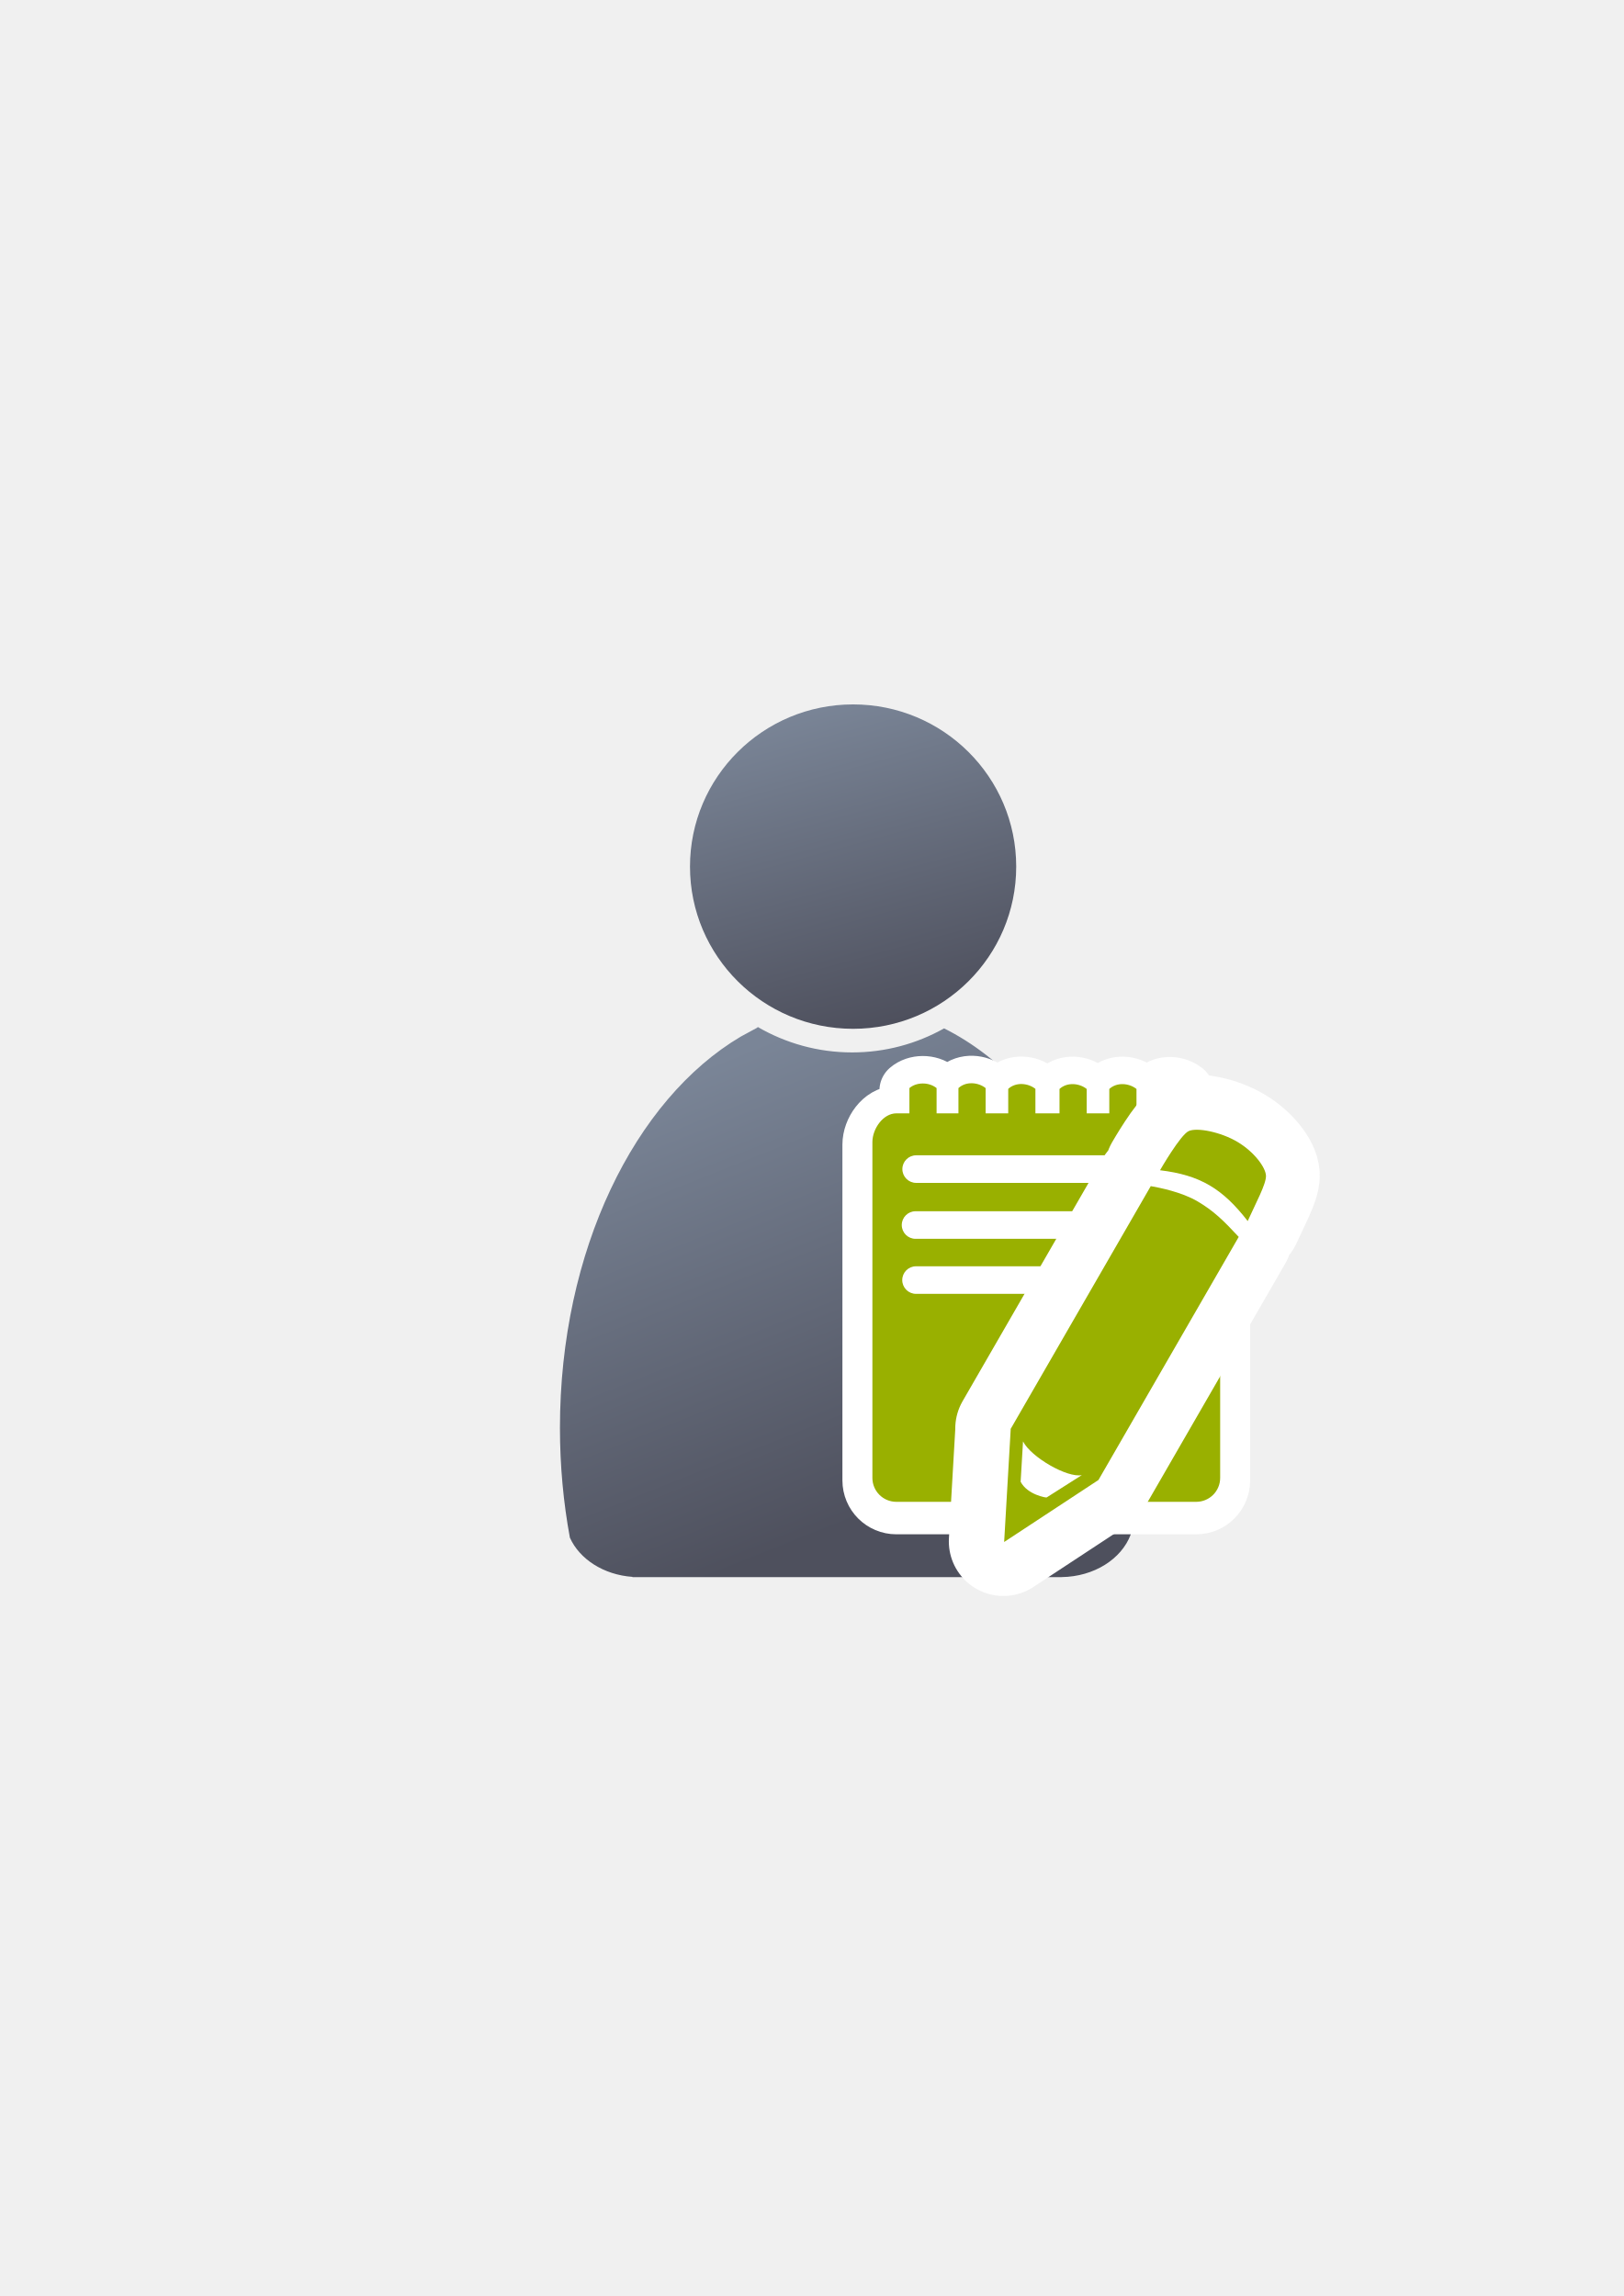
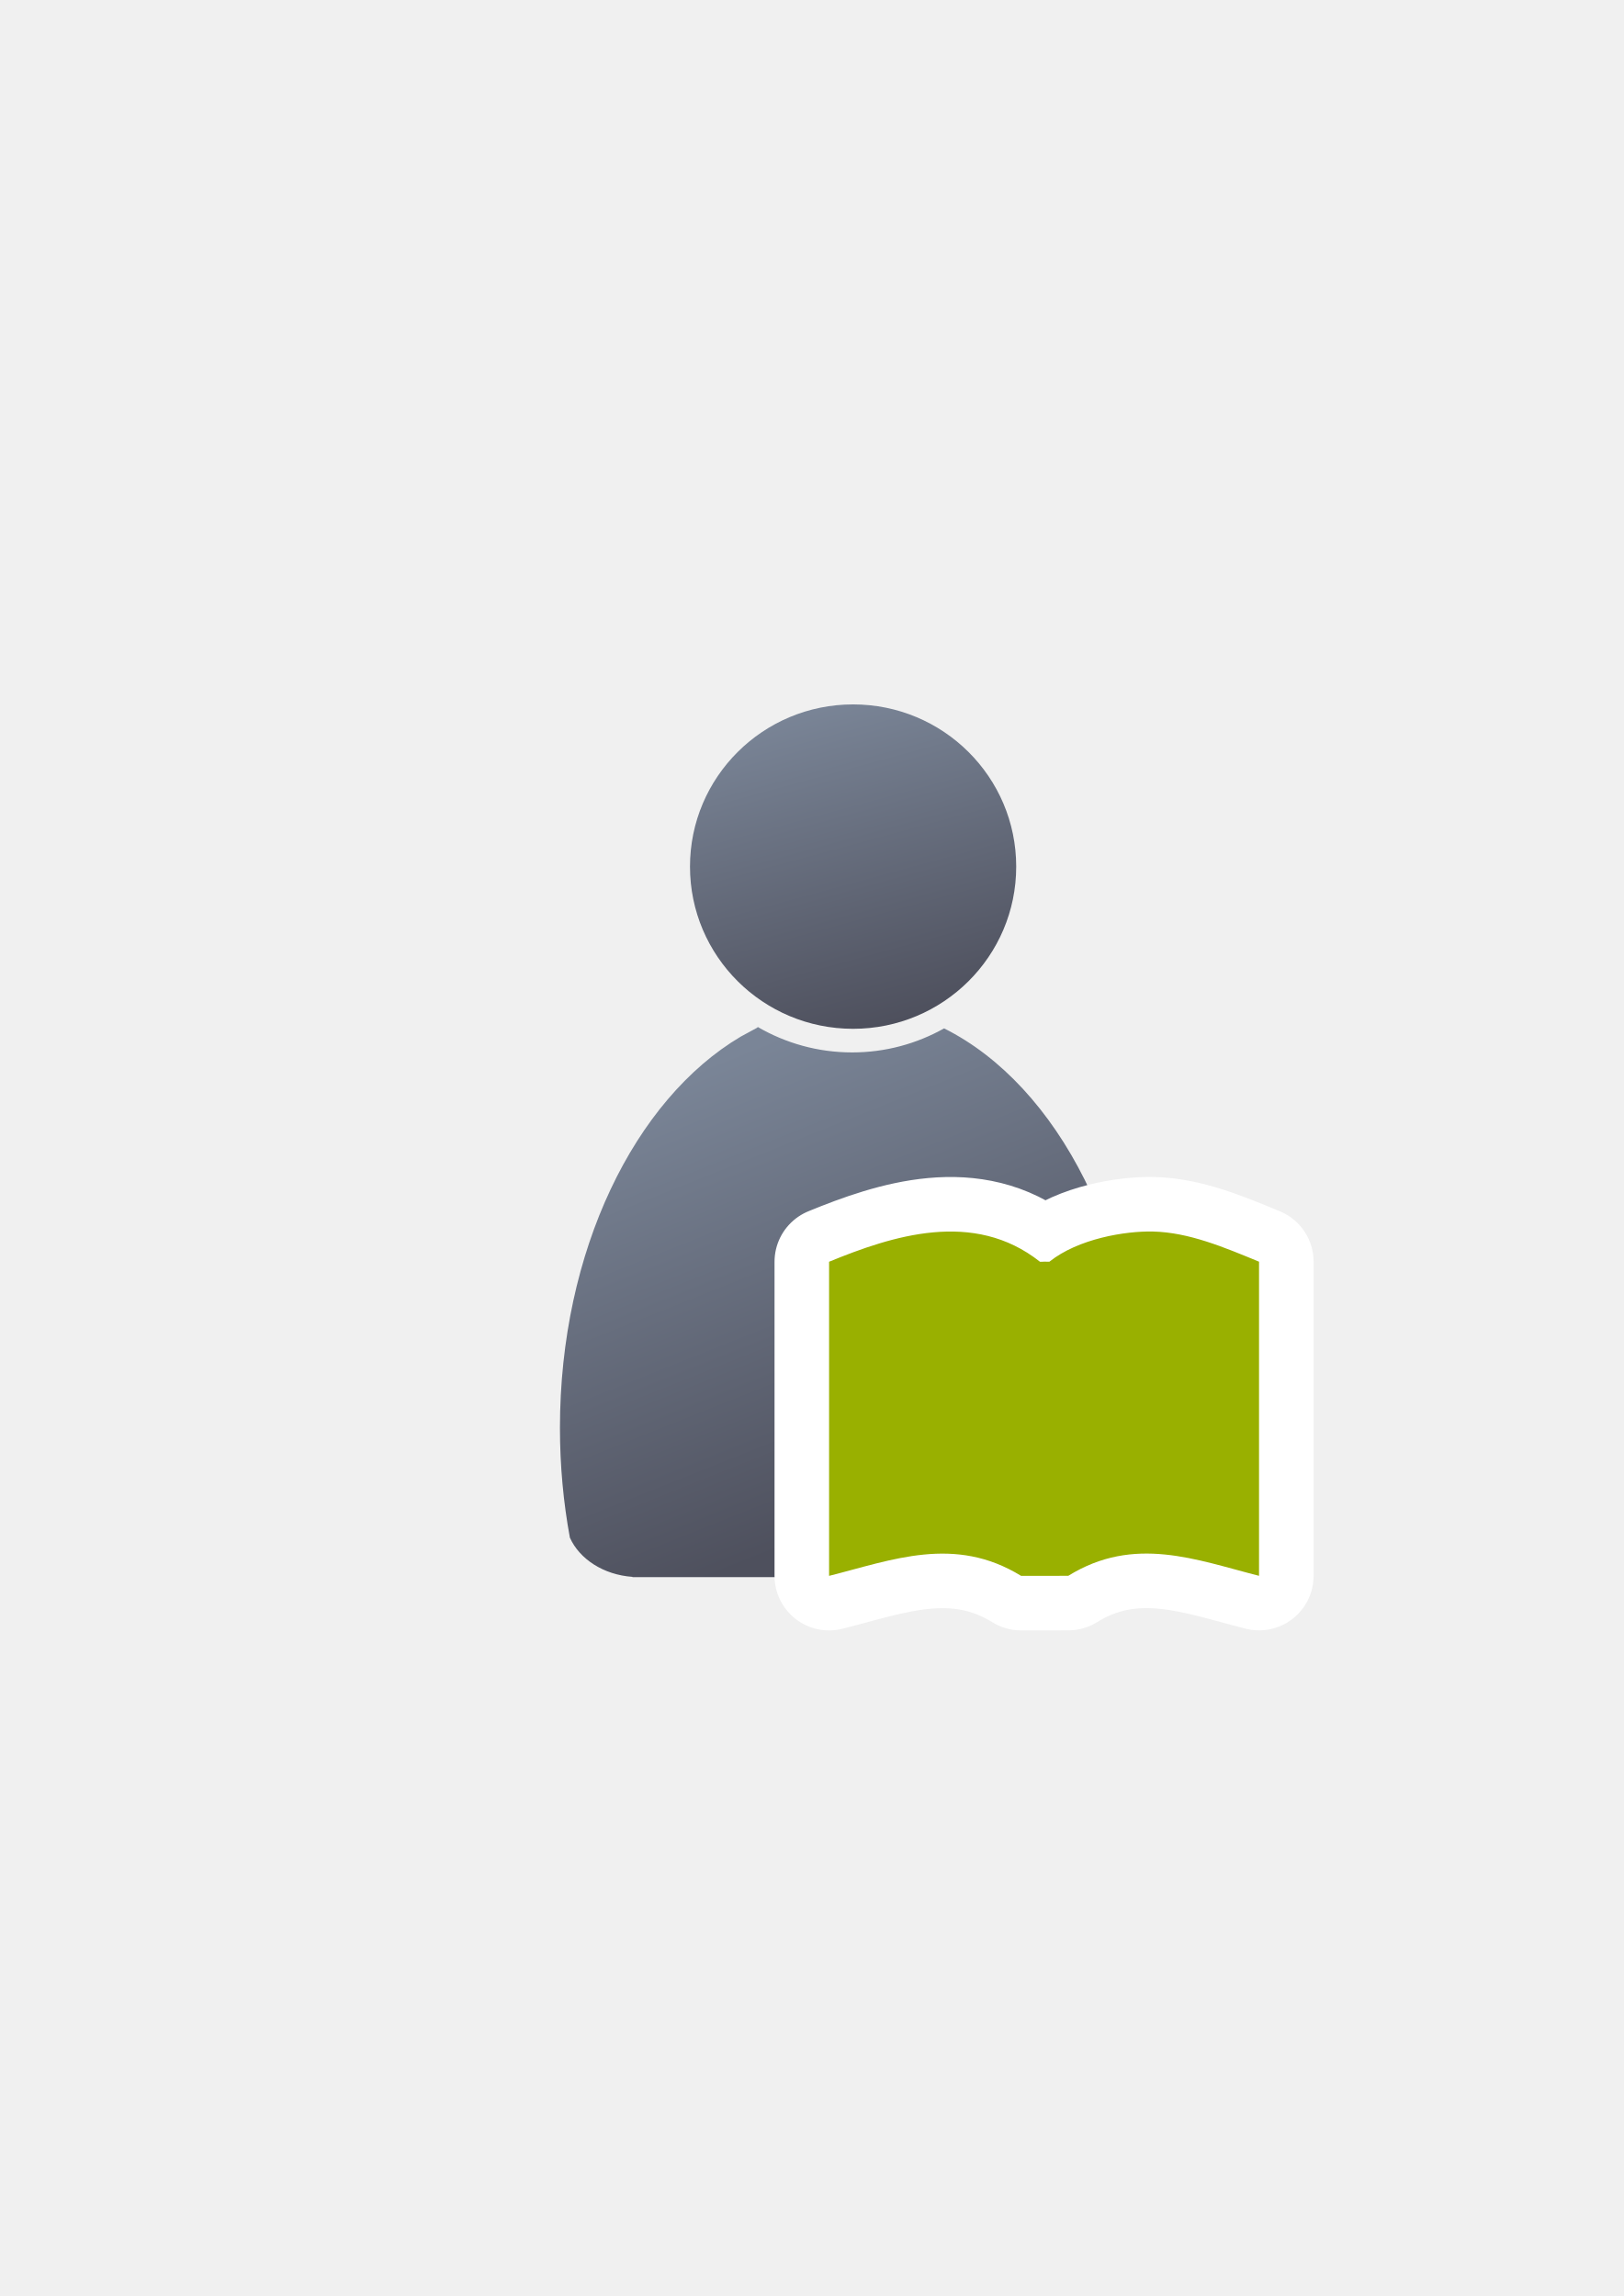
<svg xmlns="http://www.w3.org/2000/svg" xmlns:xlink="http://www.w3.org/1999/xlink" width="210mm" height="297mm" viewBox="0 0 744.094 1052.362" id="svg2" version="1.1">
  <defs id="defs4">
    <linearGradient id="linearGradient2224">
      <stop style="stop-color:#7c7c7c;stop-opacity:1;" offset="0" id="stop4251" />
      <stop style="stop-color:#b8b8b8;stop-opacity:1;" offset="1" id="stop4253" />
    </linearGradient>
    <linearGradient id="linearGradient4254">
      <stop style="stop-color:#7a8597;stop-opacity:1" offset="0" id="stop4256" />
      <stop style="stop-color:#4e505d;stop-opacity:1" offset="1" id="stop4258" />
    </linearGradient>
    <linearGradient id="linearGradient4255">
      <stop id="stop2226" offset="0" style="stop-color:#7c7c7c;stop-opacity:1;" />
      <stop id="stop2228" offset="1" style="stop-color:#b8b8b8;stop-opacity:1;" />
    </linearGradient>
    <linearGradient id="linearGradient15218">
      <stop id="stop15220" offset="0" style="stop-color:#eeeeef;stop-opacity:1;" />
      <stop id="stop2736" offset="0.599" style="stop-color:#d3d7cf;stop-opacity:1;" />
      <stop id="stop2738" offset="0.828" style="stop-color:#ffffff;stop-opacity:1;" />
      <stop id="stop15222" offset="1" style="stop-color:#d3d7cf;stop-opacity:1;" />
    </linearGradient>
    <pattern y="0" x="0" height="6" width="6" patternUnits="userSpaceOnUse" id="EMFhbasepattern" />
    <pattern y="0" x="0" height="6" width="6" patternUnits="userSpaceOnUse" id="EMFhbasepattern-5" />
    <linearGradient xlink:href="#linearGradient4254" id="linearGradient4260" x1="380.01" y1="330.406" x2="414.616" y2="457.181" gradientUnits="userSpaceOnUse" gradientTransform="translate(0.3700576,-0.3946611)" />
    <linearGradient xlink:href="#linearGradient4254" id="linearGradient4268" x1="358.431" y1="465.731" x2="429.966" y2="644.629" gradientUnits="userSpaceOnUse" />
  </defs>
  <g id="layer1">
    <flowRoot xml:space="preserve" id="flowRoot4169" style="font-style:normal;font-weight:normal;font-size:40px;line-height:125%;font-family:sans-serif;letter-spacing:0px;word-spacing:0px;fill:#252525;fill-opacity:1;stroke:none;stroke-width:1px;stroke-linecap:butt;stroke-linejoin:miter;stroke-opacity:1">
      <flowRegion id="flowRegion4171">
        <rect id="rect4173" width="56.433" height="88.789" x="89.541" y="427.08" />
      </flowRegion>
      <flowPara id="flowPara4175" />
    </flowRoot>
    <rect style="fill:none;fill-rule:evenodd;stroke:none;stroke-width:1px;stroke-linecap:butt;stroke-linejoin:miter;stroke-opacity:1" id="rect3336" width="400" height="400" x="189.145" y="322.27" />
    <g id="g4289" transform="matrix(1.138613,0,0,1.138613,-56.50234,-53.5012)">
      <path id="path2176" d="m 354.643,460.416 c -0.117,0.104 -0.224,0.216 -0.346,0.316 l -6.543,3.545 c -42.676,25.281 -72.762,86.259 -72.762,157.469 0,15.295 1.395,30.114 3.998,44.213 3.861,8.637 13.562,14.968 25.186,15.795 l 0,0.096 172.762,0 0,-0.008 c 13.046,-0.184 24.035,-7.283 27.727,-17.016 2.47,-13.759 3.791,-28.194 3.791,-43.08 0,-74.549 -32.977,-137.884 -78.852,-160.785 -10.953,6.149 -23.578,9.678 -37.004,9.678 -13.817,10e-6 -26.787,-3.737 -37.957,-10.223 z" style="fill:url(#linearGradient4268);fill-opacity:1;stroke:none;stroke-width:41.152;stroke-linecap:round;stroke-linejoin:round;stroke-opacity:1" />
      <ellipse ry="65.293" rx="65.647" cx="392.98" cy="395.838" id="circle2187-6" style="fill:url(#linearGradient4260);fill-opacity:1;stroke:none;stroke-width:14;stroke-miterlimit:4;stroke-dasharray:none;stroke-opacity:1" />
    </g>
-     <g transform="translate(0.1122923,-7.437988)" id="g4311">
-       <g style="stroke:#ffffff;stroke-width:50;stroke-linejoin:round;stroke-miterlimit:4;stroke-dasharray:none" transform="matrix(0.5495658,0,0,0.5495658,610.2111,310.8138)" id="g4234-3">
-         <path style="opacity:1;fill:#99b000;fill-opacity:1;stroke:#ffffff;stroke-width:50;stroke-linecap:square;stroke-linejoin:round;stroke-miterlimit:4;stroke-dasharray:none;stroke-opacity:1" d="m -352.221,357.543 0,21.061 -10.867,0 c -11.08,0 -20,12.92 -20,24 l 0,280 c 0,11.08 8.92,20 20,20 l 250,0 c 11.08,0 20,-8.92 20,-20 l 0,-280 c 0,-11.08 -9.064,-22.217 -20,-24 l -10.266,0 0,-20.064 c -6.086,-4.863 -16.261,-5.906 -22.67,0 l 0,20.064 -16.842,0 0,-20.328 c -6.086,-4.863 -16.259,-5.906 -22.668,0 l 0,20.328 -18.85,0 0,-20.328 c -6.086,-4.863 -16.261,-5.906 -22.67,0 l 0,20.328 -20.088,0 0,-20.404 c -6.086,-4.863 -16.261,-5.906 -22.67,0 l 0,20.404 -18.85,0 0,-21.061 c -6.086,-4.863 -16.261,-5.906 -22.67,0 l 0,21.061 -18.221,0 0,-21.061 c -6.419,-5.167 -16.78,-5.084 -22.67,0 z" id="rect4258-3" />
-         <rect style="opacity:1;fill:#ffffff;fill-opacity:1;stroke:#ffffff;stroke-width:50;stroke-linecap:square;stroke-linejoin:round;stroke-miterlimit:4;stroke-dasharray:none;stroke-opacity:1" id="rect4386-6" width="240" height="23" x="-358.088" y="413.604" ry="11.5" />
-         <rect style="opacity:1;fill:#ffffff;fill-opacity:1;stroke:#ffffff;stroke-width:50;stroke-linecap:square;stroke-linejoin:round;stroke-miterlimit:4;stroke-dasharray:none;stroke-opacity:1" id="rect4386-7-0" width="188.735" height="23" x="-358.594" y="460.259" ry="11.5" />
-         <rect style="opacity:1;fill:#ffffff;fill-opacity:1;stroke:#ffffff;stroke-width:50;stroke-linecap:square;stroke-linejoin:round;stroke-miterlimit:4;stroke-dasharray:none;stroke-opacity:1" id="rect4386-7-9-8" width="222.322" height="23" x="-358.192" y="506.159" ry="11.5" />
-         <path style="fill:#99b000;fill-rule:evenodd;stroke:#ffffff;stroke-width:50;stroke-linecap:butt;stroke-linejoin:round;stroke-miterlimit:4;stroke-dasharray:none;stroke-opacity:1" d="m -79.161,402.025 c -13.954,-8.338 -33.79,-12.289 -40.781,-9.112 -6.991,3.177 -23.933,32.675 -23.933,32.675 33.504,4.039 52.191,15.376 73.113,42.384 6.685,-14.863 15.476,-30.916 15.246,-37.778 -0.23,-6.862 -9.69,-19.831 -23.644,-28.169 z m -72.44,36.81 -116.901,202.631 0.108,0.236 -5.461,93.936 78.742,-51.777 c -0.088,-0.017 -0.178,-0.038 -0.266,-0.054 l 0.23,0.008 116.9,-202.634 c -12.915,-13.884 -21.061,-21.824 -34.362,-29.65 -13.302,-7.826 -32.024,-11.472 -38.989,-12.697 z m -57.447,240.987 -29.378,18.667 c -0.205,0.356 -16.051,-2.253 -21.682,-13.083 l 1.994,-33.664 c 6.683,13.205 37.105,30.697 49.066,28.08 z" id="path4234-6-1-3-3-5" />
-         <path style="fill:#99b000;fill-rule:evenodd;stroke:#ffffff;stroke-width:50;stroke-linecap:butt;stroke-linejoin:round;stroke-miterlimit:4;stroke-dasharray:none;stroke-opacity:1" d="m -78.527,402.495 c -13.954,-8.338 -33.79,-12.289 -40.781,-9.112 -6.991,3.177 -23.933,32.675 -23.933,32.675 33.504,4.039 52.191,15.376 73.113,42.384 6.685,-14.863 15.476,-30.916 15.246,-37.778 -0.23,-6.862 -9.69,-19.831 -23.644,-28.169 z m -72.44,36.81 -116.901,202.631 0.108,0.236 -5.461,93.936 78.742,-51.777 c -0.088,-0.017 -0.178,-0.038 -0.266,-0.054 l 0.23,0.008 116.9,-202.634 c -12.915,-13.884 -21.061,-21.824 -34.362,-29.65 -13.302,-7.826 -32.024,-11.472 -38.989,-12.697 z m -57.447,240.987 -29.378,18.667 c -0.205,0.356 -16.051,-2.253 -21.682,-13.083 l 1.994,-33.664 c 6.683,13.205 37.105,30.697 49.066,28.08 z" id="path4234-6-1-3-8" />
-         <path style="fill:#ffffff;fill-rule:evenodd;stroke:#ffffff;stroke-width:50;stroke-linecap:butt;stroke-linejoin:round;stroke-miterlimit:4;stroke-dasharray:none;stroke-opacity:1" d="m -253.14,672.134 0,13 11,7 15.5,-8.5 z" id="path4228-9" />
-       </g>
-       <g id="g4302">
-         <path style="opacity:1;fill:#99b000;fill-opacity:1;stroke:none;stroke-width:18.164;stroke-linecap:square;stroke-linejoin:round;stroke-miterlimit:4;stroke-dasharray:none;stroke-opacity:1" d="m 416.642,506.16 0,11.574 -5.972,0 c -6.089,0 -10.991,7.1 -10.991,13.19 l 0,153.878 c 0,6.089 4.902,10.991 10.991,10.991 l 137.391,0 c 6.089,0 10.991,-4.902 10.991,-10.991 l 0,-153.878 c 0,-6.089 -4.981,-12.21 -10.991,-13.19 l -5.642,0 0,-11.027 c -3.344,-2.673 -8.936,-3.246 -12.459,0 l 0,11.027 -9.256,0 0,-11.172 c -3.344,-2.673 -8.935,-3.246 -12.458,0 l 0,11.172 -10.359,0 0,-11.172 c -3.344,-2.673 -8.936,-3.246 -12.459,0 l 0,11.172 -11.04,0 0,-11.214 c -3.344,-2.673 -8.936,-3.246 -12.459,0 l 0,11.214 -10.359,0 0,-11.574 c -3.344,-2.673 -8.936,-3.246 -12.459,0 l 0,11.574 -10.013,0 0,-11.574 c -3.528,-2.839 -9.222,-2.794 -12.459,0 z" id="rect4258" />
-         <rect style="opacity:1;fill:#ffffff;fill-opacity:1;stroke:none;stroke-width:18.164;stroke-linecap:square;stroke-linejoin:round;stroke-miterlimit:4;stroke-dasharray:none;stroke-opacity:1" id="rect4386" width="131.896" height="12.64" x="413.418" y="536.969" ry="6.32" />
-         <rect style="opacity:1;fill:#ffffff;fill-opacity:1;stroke:none;stroke-width:18.164;stroke-linecap:square;stroke-linejoin:round;stroke-miterlimit:4;stroke-dasharray:none;stroke-opacity:1" id="rect4386-7" width="103.722" height="12.64" x="413.14" y="562.609" ry="6.32" />
-         <rect style="opacity:1;fill:#ffffff;fill-opacity:1;stroke:none;stroke-width:18.164;stroke-linecap:square;stroke-linejoin:round;stroke-miterlimit:4;stroke-dasharray:none;stroke-opacity:1" id="rect4386-7-9" width="122.181" height="12.64" x="413.361" y="587.834" ry="6.32" />
-         <path style="fill:#99b000;fill-rule:evenodd;stroke:#ffffff;stroke-width:50;stroke-linecap:butt;stroke-linejoin:round;stroke-miterlimit:4;stroke-dasharray:none;stroke-opacity:1" d="m 566.707,530.606 c -7.669,-4.582 -18.57,-6.753 -22.412,-5.008 -3.842,1.746 -13.153,17.957 -13.153,17.957 18.413,2.22 28.683,8.45 40.18,23.293 3.674,-8.168 8.505,-16.99 8.378,-20.761 -0.126,-3.771 -5.325,-10.898 -12.994,-15.481 z m -39.811,20.229 -64.245,111.359 0.059,0.13 -3.001,51.624 43.274,-28.455 c -0.049,-0.009 -0.098,-0.021 -0.146,-0.03 l 0.126,0.004 64.244,-111.361 c -7.098,-7.63 -11.574,-11.994 -18.884,-16.295 -7.31,-4.301 -17.599,-6.305 -21.427,-6.978 z M 495.325,683.273 479.18,693.532 c -0.113,0.195 -8.821,-1.238 -11.915,-7.19 l 1.096,-18.501 c 3.673,7.257 20.392,16.87 26.965,15.432 z" id="path4234-6-1-3-3" />
-         <path style="fill:#99b000;fill-rule:evenodd;stroke:none;stroke-width:1px;stroke-linecap:butt;stroke-linejoin:miter;stroke-opacity:1" d="m 567.055,530.864 c -7.669,-4.582 -18.57,-6.753 -22.412,-5.008 -3.842,1.746 -13.153,17.957 -13.153,17.957 18.413,2.22 28.683,8.45 40.18,23.293 3.674,-8.168 8.505,-16.99 8.378,-20.761 -0.126,-3.771 -5.325,-10.898 -12.994,-15.481 z m -39.811,20.229 -64.245,111.359 0.059,0.13 -3.001,51.624 43.274,-28.455 c -0.049,-0.009 -0.098,-0.021 -0.146,-0.03 l 0.126,0.004 64.244,-111.361 c -7.098,-7.63 -11.574,-11.994 -18.884,-16.295 -7.31,-4.301 -17.599,-6.305 -21.427,-6.978 z m -31.571,132.438 -16.145,10.259 c -0.113,0.195 -8.821,-1.238 -11.915,-7.19 l 1.096,-18.501 c 3.673,7.257 20.392,16.87 26.965,15.432 z" id="path4234-6-1-3" />
-         <path style="fill:#ffffff;fill-rule:evenodd;stroke:none;stroke-width:1px;stroke-linecap:butt;stroke-linejoin:miter;stroke-opacity:1" d="m 471.094,679.048 0,7.144 6.045,3.847 8.518,-4.671 z" id="path4228" />
-       </g>
-     </g>
+     <path id="path4237" d="m 528.428,564.467 c -12.735,-0.3 -34.29,3.273 -47.511,13.82 -7.224,-0.033 2.862,0.025 -4.331,0.025 -30.419,-24.107 -67.841,-11.807 -96.642,0 l 0,143.98 c 28.889,-7.266 57.518,-18.757 87.998,0 l 17.601,0 0,-0.025 4.018,0 c 30.278,-18.757 58.717,-7.266 87.415,0 l 0,-143.98 C 560.883,571.646 544.801,564.853 528.428,564.467 Z" style="fill:#99b000;fill-rule:evenodd;stroke:#ffffff;stroke-width:50;stroke-linecap:butt;stroke-linejoin:round;stroke-opacity:1;stroke-miterlimit:4;stroke-dasharray:none" />
+     <path style="fill:#99b000;fill-rule:evenodd;stroke:none;stroke-width:1px;stroke-linecap:butt;stroke-linejoin:miter;stroke-opacity:1" d="m 528.428,564.467 c -12.735,-0.3 -34.29,3.273 -47.511,13.82 -7.224,-0.033 2.862,0.025 -4.331,0.025 -30.419,-24.107 -67.841,-11.807 -96.642,0 l 0,143.98 c 28.889,-7.266 57.518,-18.757 87.998,0 l 17.601,0 0,-0.025 4.018,0 c 30.278,-18.757 58.717,-7.266 87.415,0 l 0,-143.98 C 560.883,571.646 544.801,564.853 528.428,564.467 Z" id="path4230" />
  </g>
</svg>
